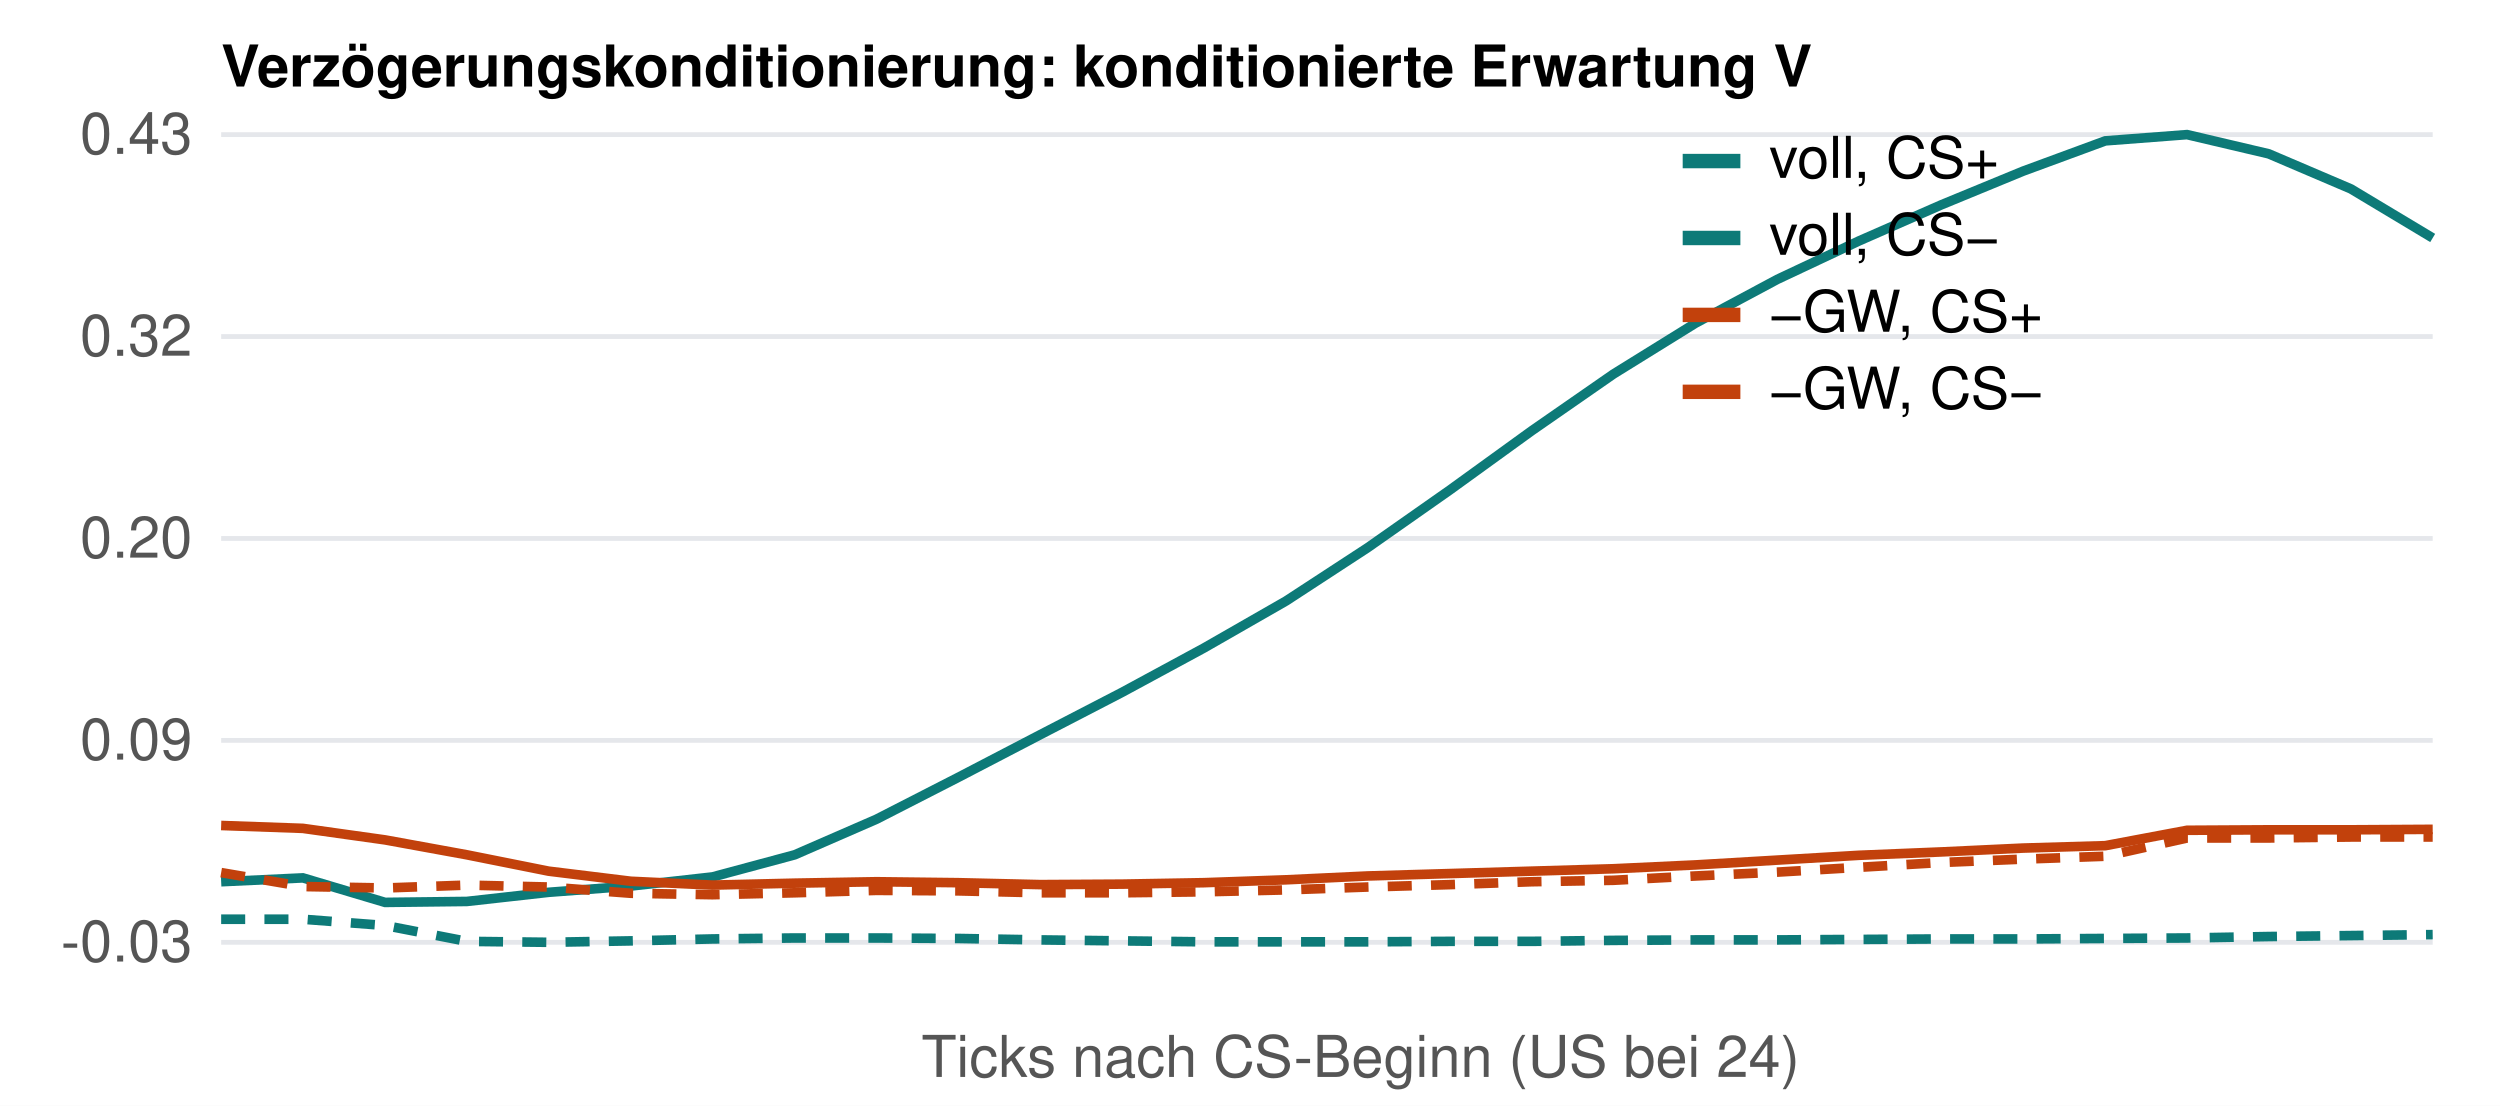
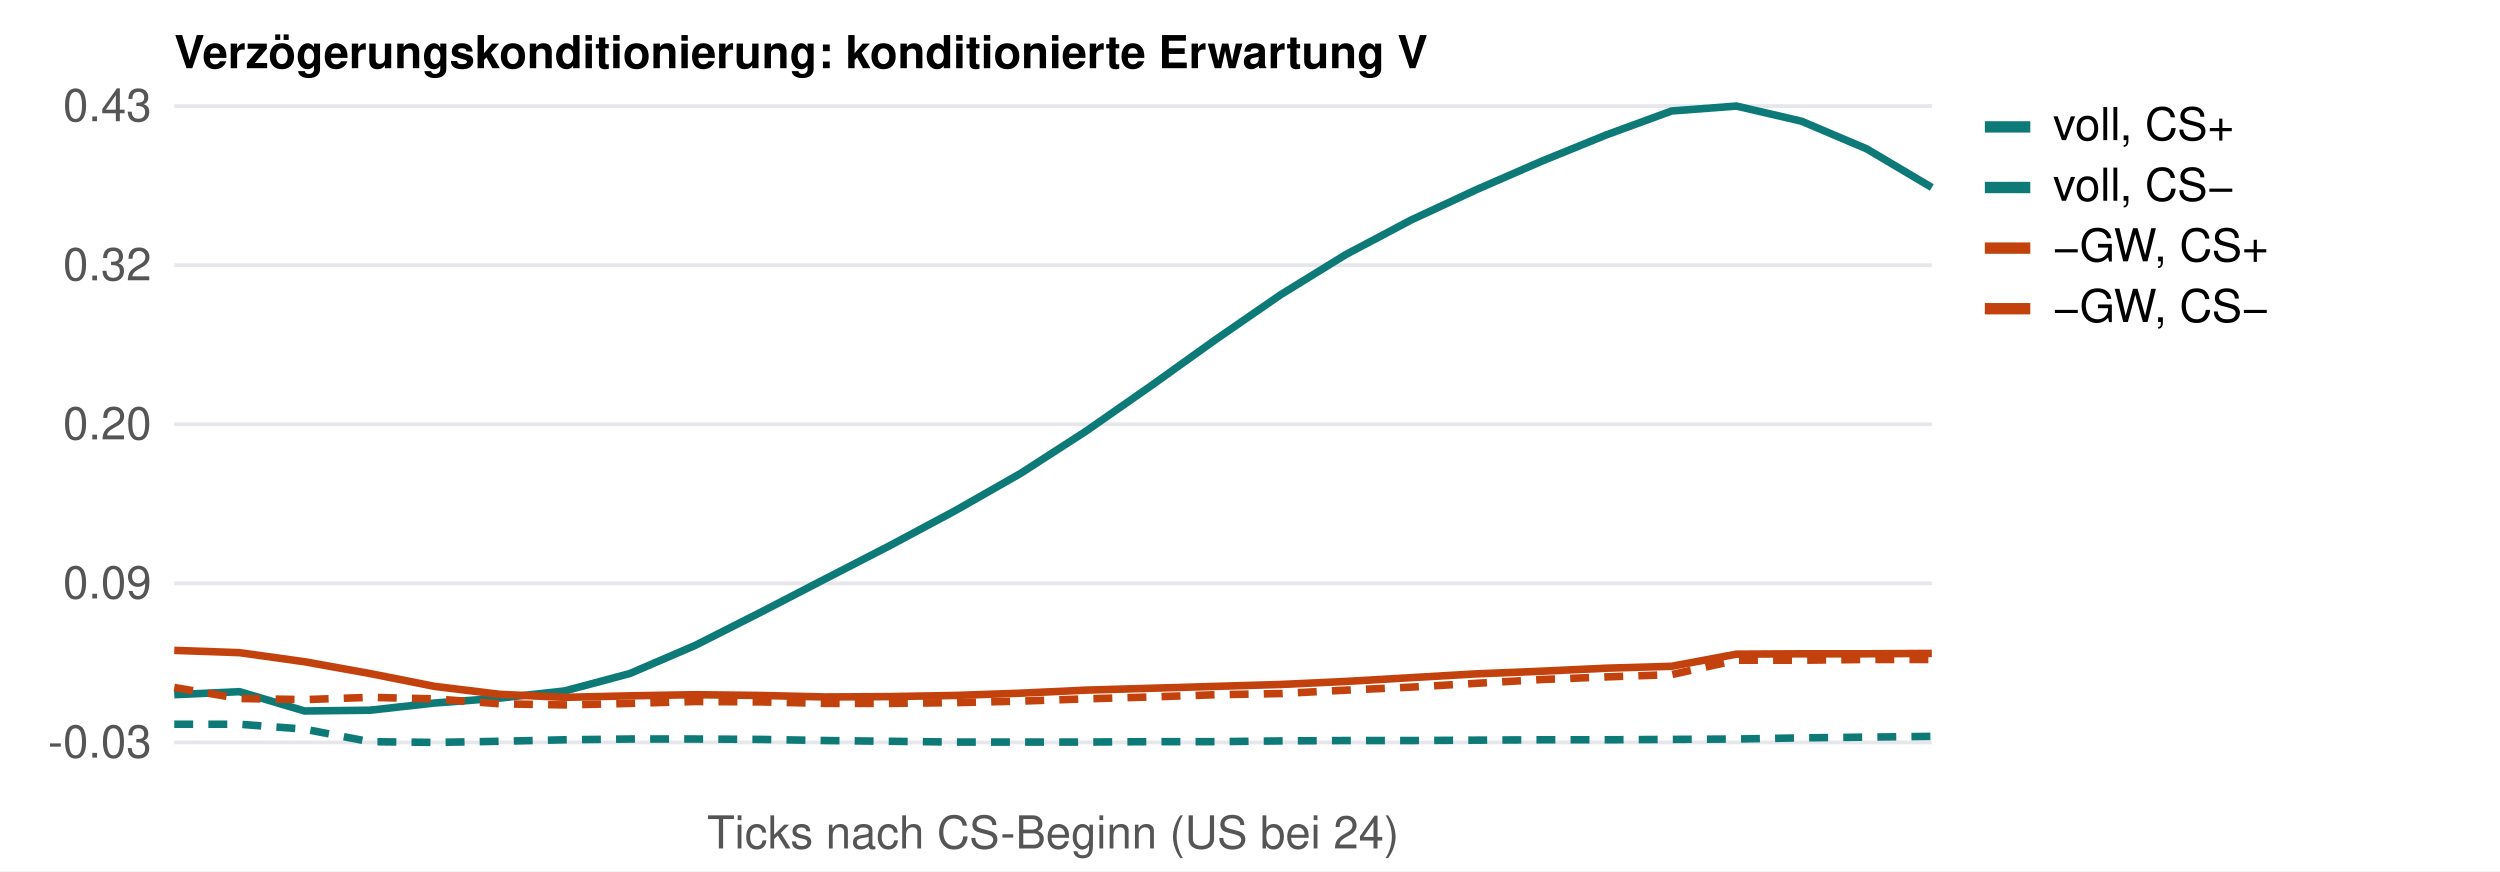
- <svg xmlns="http://www.w3.org/2000/svg" viewBox="0 0 520 230" font-family="IBM Plex Sans, Helvetica, Arial, sans-serif" font-size="12">
-   <rect width="520" height="230" fill="#ffffff" />
+ <svg xmlns="http://www.w3.org/2000/svg" viewBox="0 0 660 230" font-family="IBM Plex Sans, Helvetica, Arial, sans-serif" font-size="12">
+   <rect width="660" height="230" fill="#ffffff" />
  <text x="46" y="18" font-weight="600">Verzögerungskonditionierung: konditionierte Erwartung V</text>
-   <line x1="46" x2="506" y1="196" y2="196" stroke="#e5e7eb" />
+   <line x1="46" x2="510" y1="196" y2="196" stroke="#e5e7eb" />
  <text x="40" y="200" text-anchor="end" fill="#555">-0.03</text>
-   <line x1="46" x2="506" y1="154" y2="154" stroke="#e5e7eb" />
+   <line x1="46" x2="510" y1="154" y2="154" stroke="#e5e7eb" />
  <text x="40" y="158" text-anchor="end" fill="#555">0.09</text>
-   <line x1="46" x2="506" y1="112" y2="112" stroke="#e5e7eb" />
+   <line x1="46" x2="510" y1="112" y2="112" stroke="#e5e7eb" />
  <text x="40" y="116" text-anchor="end" fill="#555">0.20</text>
-   <line x1="46" x2="506" y1="70" y2="70" stroke="#e5e7eb" />
+   <line x1="46" x2="510" y1="70" y2="70" stroke="#e5e7eb" />
  <text x="40" y="74" text-anchor="end" fill="#555">0.32</text>
-   <line x1="46" x2="506" y1="28" y2="28" stroke="#e5e7eb" />
+   <line x1="46" x2="510" y1="28" y2="28" stroke="#e5e7eb" />
  <text x="40" y="32" text-anchor="end" fill="#555">0.43</text>
-   <text x="283" y="224" text-anchor="middle" fill="#555">Ticks nach CS-Beginn (US bei 24)</text>
-   <polyline fill="none" stroke="#0d7a78" stroke-width="2" points="46.0,183.4 63.0,182.6 80.1,187.7 97.1,187.5 114.1,185.6 131.2,184.3 148.2,182.4 165.3,177.8 182.3,170.4 199.3,161.7 216.4,152.8 233.4,144.0 250.4,134.8 267.5,125.0 284.5,113.9 301.6,101.9 318.6,89.6 335.6,77.8 352.7,67.2 369.7,58.1 386.7,50.1 403.8,42.6 420.8,35.6 437.9,29.3 454.9,28.0 471.9,32.0 489.0,39.3 506.0,49.5" />
-   <polyline fill="none" stroke="#0d7a78" stroke-width="2" stroke-dasharray="5 4" points="46.0,191.2 63.0,191.2 80.1,192.5 97.1,195.8 114.1,196.0 131.2,195.7 148.2,195.3 165.3,195.1 182.3,195.1 199.3,195.2 216.4,195.5 233.4,195.7 250.4,195.9 267.5,195.9 284.5,195.9 301.6,195.8 318.6,195.8 335.6,195.6 352.7,195.5 369.7,195.5 386.7,195.4 403.8,195.3 420.8,195.3 437.9,195.2 454.9,195.1 471.9,194.8 489.0,194.6 506.0,194.4" />
-   <polyline fill="none" stroke="#c2410c" stroke-width="2" points="46.0,171.7 63.0,172.3 80.1,174.7 97.1,177.8 114.1,181.2 131.2,183.3 148.2,184.1 165.3,183.7 182.3,183.4 199.3,183.6 216.4,184.0 233.4,183.9 250.4,183.6 267.5,183.0 284.5,182.2 301.6,181.7 318.6,181.2 335.6,180.7 352.7,179.9 369.7,178.9 386.7,177.9 403.8,177.2 420.8,176.4 437.9,175.9 454.9,172.7 471.9,172.6 489.0,172.6 506.0,172.5" />
-   <polyline fill="none" stroke="#c2410c" stroke-width="2" stroke-dasharray="5 4" points="46.0,181.5 63.0,184.4 80.1,184.7 97.1,184.1 114.1,184.5 131.2,185.8 148.2,186.1 165.3,185.7 182.3,185.2 199.3,185.3 216.4,185.7 233.4,185.7 250.4,185.5 267.5,185.1 284.5,184.5 301.6,184.0 318.6,183.4 335.6,183.1 352.7,182.2 369.7,181.4 386.7,180.4 403.8,179.4 420.8,178.7 437.9,178.1 454.9,174.3 471.9,174.3 489.0,174.1 506.0,174.1" />
-   <rect x="350" y="32" width="12" height="3" fill="#0d7a78" />
-   <text x="368" y="37">voll, CS+</text>
-   <rect x="350" y="48" width="12" height="3" fill="#0d7a78" />
-   <text x="368" y="53">voll, CS−</text>
-   <rect x="350" y="64" width="12" height="3" fill="#c2410c" />
-   <text x="368" y="69">−GW, CS+</text>
-   <rect x="350" y="80" width="12" height="3" fill="#c2410c" />
-   <text x="368" y="85">−GW, CS−</text>
+   <text x="278" y="224" text-anchor="middle" fill="#555">Ticks nach CS-Beginn (US bei 24)</text>
+   <polyline fill="none" stroke="#0d7a78" stroke-width="2" points="46.0,183.4 63.2,182.6 80.4,187.7 97.6,187.5 114.7,185.6 131.9,184.3 149.1,182.4 166.3,177.8 183.5,170.4 200.7,161.7 217.9,152.8 235.0,144.0 252.2,134.8 269.4,125.0 286.6,113.9 303.8,101.9 321.0,89.6 338.1,77.8 355.3,67.2 372.5,58.1 389.7,50.1 406.9,42.6 424.1,35.6 441.3,29.3 458.4,28.0 475.6,32.0 492.8,39.3 510.0,49.5" />
+   <polyline fill="none" stroke="#0d7a78" stroke-width="2" stroke-dasharray="5 4" points="46.0,191.2 63.2,191.2 80.4,192.5 97.6,195.8 114.7,196.0 131.9,195.7 149.1,195.3 166.3,195.1 183.5,195.1 200.7,195.2 217.9,195.5 235.0,195.7 252.2,195.9 269.4,195.9 286.6,195.9 303.8,195.8 321.0,195.8 338.1,195.6 355.3,195.5 372.5,195.5 389.7,195.4 406.9,195.3 424.1,195.3 441.3,195.2 458.4,195.1 475.6,194.8 492.8,194.6 510.0,194.4" />
+   <polyline fill="none" stroke="#c2410c" stroke-width="2" points="46.0,171.7 63.2,172.3 80.4,174.7 97.6,177.8 114.7,181.2 131.9,183.3 149.1,184.1 166.3,183.7 183.5,183.4 200.7,183.6 217.9,184.0 235.0,183.9 252.2,183.6 269.4,183.0 286.6,182.2 303.8,181.7 321.0,181.2 338.1,180.7 355.3,179.9 372.5,178.9 389.7,177.9 406.9,177.2 424.1,176.4 441.3,175.9 458.4,172.7 475.6,172.6 492.8,172.6 510.0,172.5" />
+   <polyline fill="none" stroke="#c2410c" stroke-width="2" stroke-dasharray="5 4" points="46.0,181.5 63.2,184.4 80.4,184.7 97.6,184.1 114.7,184.5 131.9,185.8 149.1,186.1 166.3,185.7 183.5,185.2 200.7,185.3 217.9,185.7 235.0,185.7 252.2,185.5 269.4,185.1 286.6,184.5 303.8,184.0 321.0,183.4 338.1,183.1 355.3,182.2 372.5,181.4 389.7,180.4 406.9,179.4 424.1,178.7 441.3,178.1 458.4,174.3 475.6,174.3 492.8,174.1 510.0,174.1" />
+   <rect x="524" y="32" width="12" height="3" fill="#0d7a78" />
+   <text x="542" y="37">voll, CS+</text>
+   <rect x="524" y="48" width="12" height="3" fill="#0d7a78" />
+   <text x="542" y="53">voll, CS−</text>
+   <rect x="524" y="64" width="12" height="3" fill="#c2410c" />
+   <text x="542" y="69">−GW, CS+</text>
+   <rect x="524" y="80" width="12" height="3" fill="#c2410c" />
+   <text x="542" y="85">−GW, CS−</text>
</svg>
